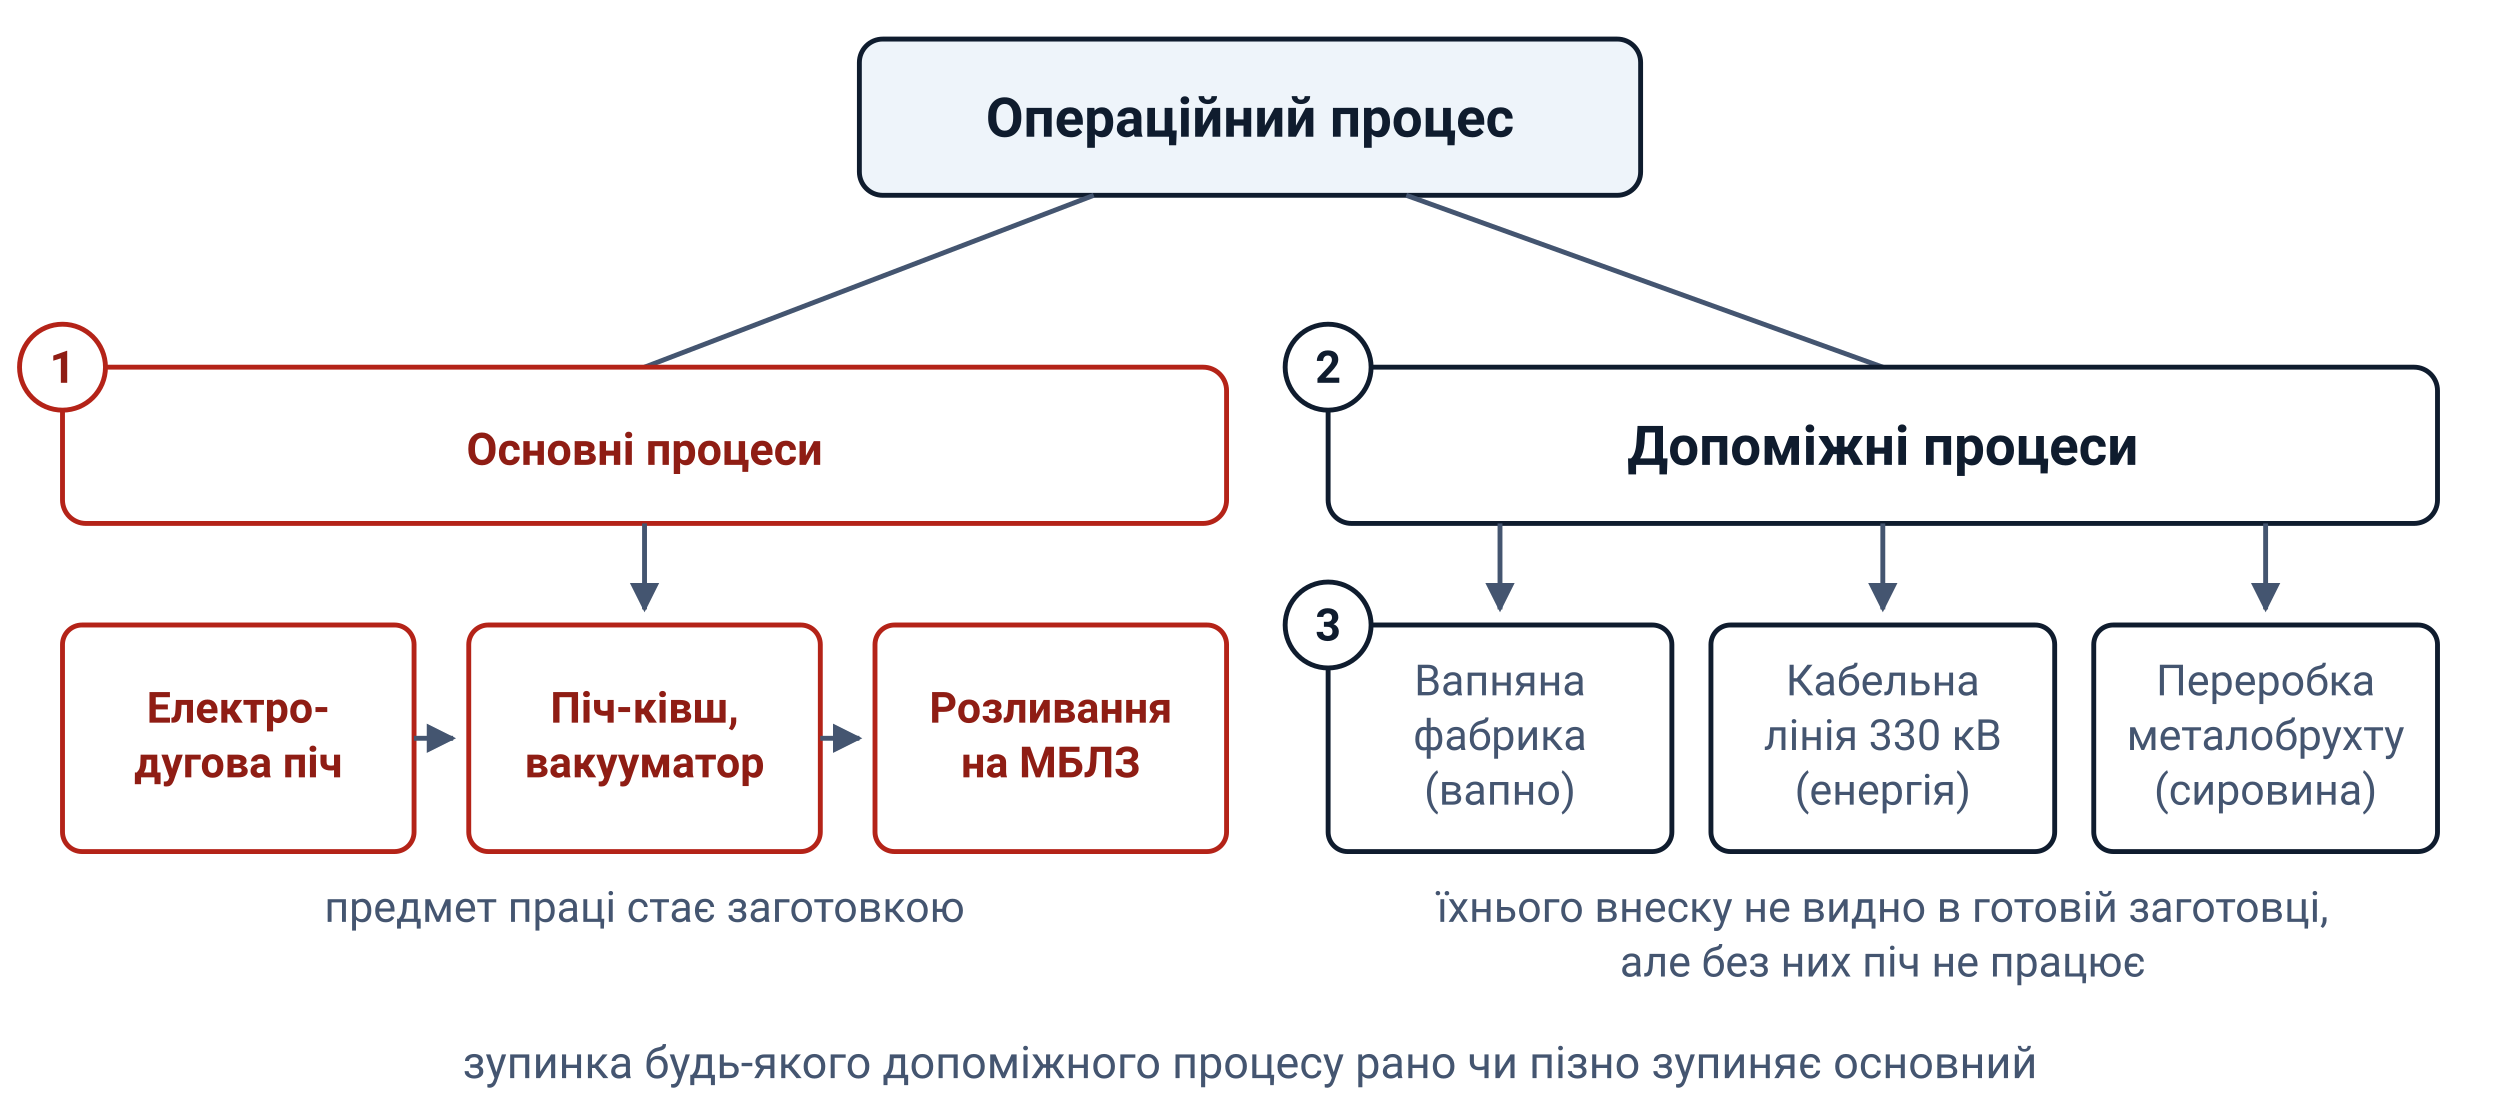
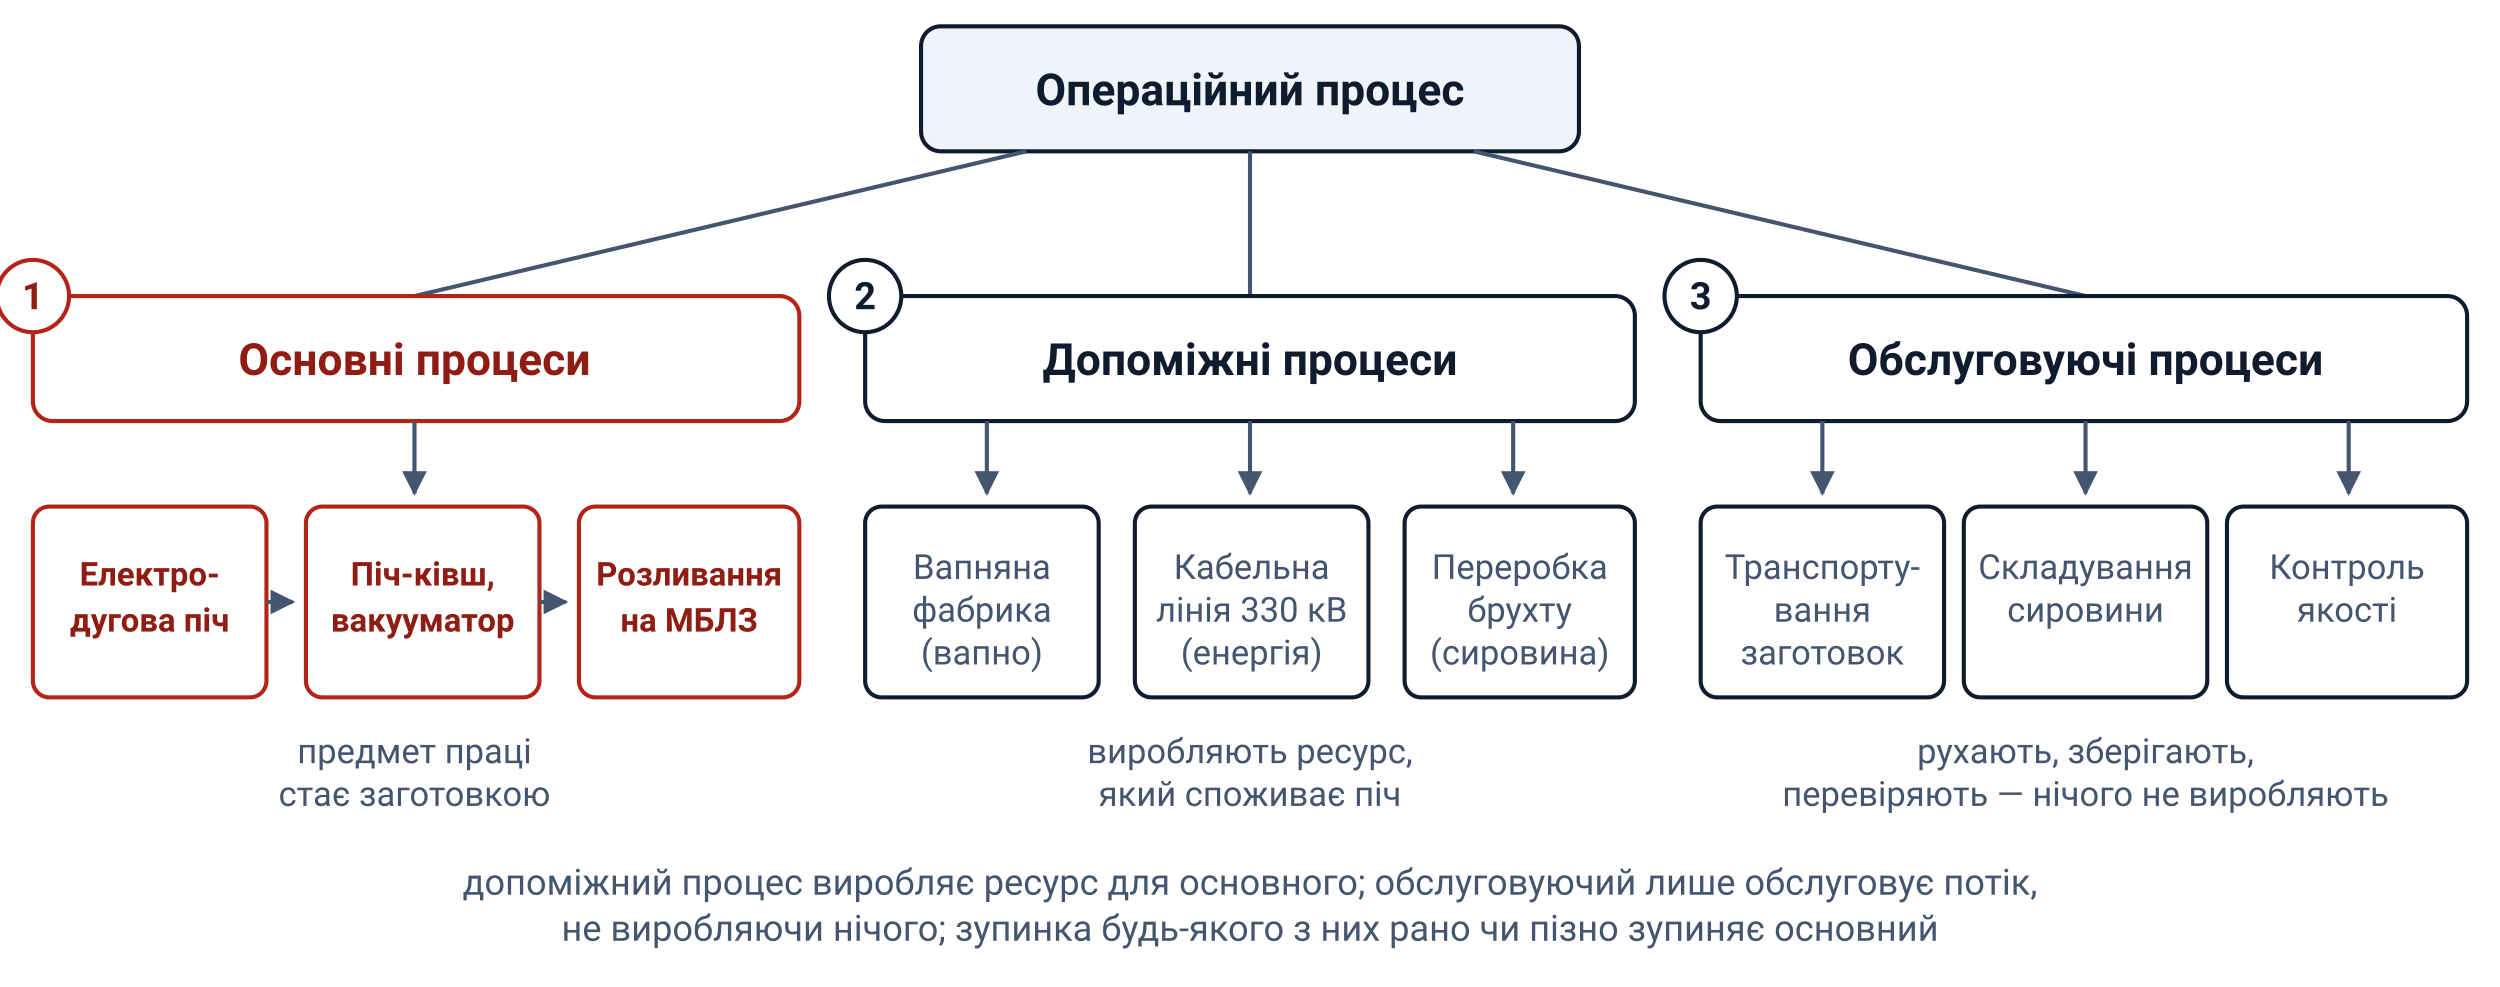
- <svg xmlns="http://www.w3.org/2000/svg" id="fig-t04-3" class="scheme" viewBox="0 0 640 284" role="img" aria-labelledby="fig-t04-3-title fig-t04-3-desc" font-family="system-ui, -apple-system, 'Segoe UI', Roboto, 'Helvetica Neue', Arial, sans-serif">
+ <svg xmlns="http://www.w3.org/2000/svg" id="fig-t04-3" class="scheme" viewBox="0 0 760 300" role="img" aria-labelledby="fig-t04-3-title fig-t04-3-desc" font-family="system-ui, -apple-system, 'Segoe UI', Roboto, 'Helvetica Neue', Arial, sans-serif">
  <style>
    #fig-t04-3 .box { fill: var(--surface, #ffffff); stroke: var(--ink, #0f1c2e); stroke-width: 1.25; }
    #fig-t04-3 .box-owner { fill: var(--surface-tint, #eef4fa); }
-     #fig-t04-3 .t { fill: var(--ink, #0f1c2e); font-size: 14px; font-weight: 650; }
-     #fig-t04-3 .s { fill: var(--ink-2, #445570); font-size: 11px; }
-     #fig-t04-3 .lbl { fill: var(--ink-2, #445570); font-size: 11.5px; }
+     #fig-t04-3 .t { fill: var(--ink, #0f1c2e); font-size: 13.5px; font-weight: 650; }
+     #fig-t04-3 .s { fill: var(--ink-2, #445570); font-size: 10.5px; }
+     #fig-t04-3 .lbl { fill: var(--ink-2, #445570); font-size: 11px; }
    #fig-t04-3 .arrow { stroke: var(--ink-2, #445570); stroke-width: 1.25; fill: none; }
    #fig-t04-3 .arrow-head { fill: var(--ink-2, #445570); }
    #fig-t04-3 .refc { fill: var(--surface, #ffffff); stroke: var(--ink, #0f1c2e); stroke-width: 1.25; }
    #fig-t04-3 .refn { fill: var(--ink, #0f1c2e); font-size: 11.5px; font-weight: 700; text-anchor: middle; }
    #fig-t04-3 .exam { stroke: var(--err, #b42318); }
-     #fig-t04-3 .exam-t { fill: var(--err-ink, #8f1d14); font-size: 11.5px; font-weight: 600; }
+     #fig-t04-3 .exam-t { fill: var(--err-ink, #8f1d14); font-size: 13.5px; font-weight: 650; }
    #fig-t04-3 .refc.exam { stroke: var(--err, #b42318); }
    #fig-t04-3 .refn.exam-n { fill: var(--err-ink, #8f1d14); }
-     #fig-t04-3 .exam-s { fill: var(--err-ink, #8f1d14); font-size: 11px; font-weight: 600; }
+     #fig-t04-3 .exam-s { fill: var(--err-ink, #8f1d14); font-size: 10px; font-weight: 600; }
  </style>
  <defs>
    <marker id="fig-t04-3-arr" viewBox="0 0 10 10" refX="9" refY="5" markerWidth="6" markerHeight="6" orient="auto-start-reverse">
      <path class="arrow-head" d="M0 0 10 5 0 10z" />
    </marker>
  </defs>
-   <rect class="box box-owner" x="220" y="10" width="200" height="40" rx="6" />
-   <text class="t" x="320" y="35" text-anchor="middle">Операційний процес</text>
-   <path class="arrow" d="M280 50 L165 94" />
-   <path class="arrow" d="M360 50 L482 94" />
-   <rect class="box exam" x="16" y="94" width="298" height="40" rx="6" />
-   <text class="exam-t" x="165" y="119" text-anchor="middle">Основні процеси</text>
-   <rect class="box" x="340" y="94" width="284" height="40" rx="6" />
-   <text class="t" x="482" y="119" text-anchor="middle">Допоміжні процеси</text>
-   <path class="arrow" marker-end="url(#fig-t04-3-arr)" d="M165 134 L165 156" />
-   <rect class="box exam" x="16" y="160" width="90" height="58" rx="5" />
-   <text class="exam-s" x="61" y="185" text-anchor="middle">Електро-</text>
-   <text class="exam-s" x="61" y="199" text-anchor="middle">дугова піч</text>
-   <path class="arrow" marker-end="url(#fig-t04-3-arr)" d="M106 189 L116 189" />
-   <rect class="box exam" x="120" y="160" width="90" height="58" rx="5" />
-   <text class="exam-s" x="165" y="185" text-anchor="middle">Піч-ківш,</text>
-   <text class="exam-s" x="165" y="199" text-anchor="middle">вакууматор</text>
-   <path class="arrow" marker-end="url(#fig-t04-3-arr)" d="M210 189 L220 189" />
-   <rect class="box exam" x="224" y="160" width="90" height="58" rx="5" />
-   <text class="exam-s" x="269" y="185" text-anchor="middle">Розливання</text>
-   <text class="exam-s" x="269" y="199" text-anchor="middle">на МБЛЗ</text>
-   <text class="s" x="165" y="236" text-anchor="middle">предмет праці стає заготовкою</text>
-   <path class="arrow" marker-end="url(#fig-t04-3-arr)" d="M384 134 L384 156" />
-   <path class="arrow" marker-end="url(#fig-t04-3-arr)" d="M482 134 L482 156" />
-   <path class="arrow" marker-end="url(#fig-t04-3-arr)" d="M580 134 L580 156" />
-   <rect class="box" x="340" y="160" width="88" height="58" rx="5" />
-   <text class="s" x="384" y="178" text-anchor="middle">Вапняна</text>
-   <text class="s" x="384" y="192" text-anchor="middle">фабрика</text>
-   <text class="s" x="384" y="206" text-anchor="middle">(вапно)</text>
-   <rect class="box" x="438" y="160" width="88" height="58" rx="5" />
-   <text class="s" x="482" y="178" text-anchor="middle">Кабельна</text>
-   <text class="s" x="482" y="192" text-anchor="middle">лінія 330 кВ</text>
-   <text class="s" x="482" y="206" text-anchor="middle">(енергія)</text>
-   <rect class="box" x="536" y="160" width="88" height="58" rx="5" />
-   <text class="s" x="580" y="178" text-anchor="middle">Переробка</text>
-   <text class="s" x="580" y="192" text-anchor="middle">металобрухту</text>
-   <text class="s" x="580" y="206" text-anchor="middle">(сировина)</text>
-   <text class="s" x="482" y="236" text-anchor="middle">їхнього внеску не видно в готовій заготовці,</text>
-   <text class="s" x="482" y="250" text-anchor="middle">але без них піч не працює</text>
-   <text class="lbl" x="320" y="276" text-anchor="middle">зупинка будь-якого допоміжного процесу рано чи пізно зупиняє основний</text>
-   <circle class="refc exam" cx="16" cy="94" r="11" />
-   <text class="refn exam-n" x="16" y="98">1</text>
-   <circle class="refc" cx="340" cy="94" r="11" />
-   <text class="refn" x="340" y="98">2</text>
-   <circle class="refc" cx="340" cy="160" r="11" />
-   <text class="refn" x="340" y="164">3</text>
+   <rect class="box box-owner" x="280" y="8" width="200" height="38" rx="6" />
+   <text class="t" x="380" y="32" text-anchor="middle">Операційний процес</text>
+   <path class="arrow" d="M312 46 L126 90" />
+   <path class="arrow" d="M380 46 L380 90" />
+   <path class="arrow" d="M448 46 L634 90" />
+   <rect class="box exam" x="10" y="90" width="233" height="38" rx="6" />
+   <text class="exam-t" x="126" y="114" text-anchor="middle">Основні процеси</text>
+   <rect class="box" x="263" y="90" width="234" height="38" rx="6" />
+   <text class="t" x="380" y="114" text-anchor="middle">Допоміжні процеси</text>
+   <rect class="box" x="517" y="90" width="233" height="38" rx="6" />
+   <text class="t" x="634" y="114" text-anchor="middle">Обслуговуючі процеси</text>
+   <path class="arrow" marker-end="url(#fig-t04-3-arr)" d="M126 128 L126 150" />
+   <rect class="box exam" x="10" y="154" width="71" height="58" rx="5" />
+   <text class="exam-s" x="45.5" y="178" text-anchor="middle">Електро-</text>
+   <text class="exam-s" x="45.5" y="192" text-anchor="middle">дугова піч</text>
+   <path class="arrow" marker-end="url(#fig-t04-3-arr)" d="M81 183 L89 183" />
+   <rect class="box exam" x="93" y="154" width="71" height="58" rx="5" />
+   <text class="exam-s" x="128.5" y="178" text-anchor="middle">Піч-ківш,</text>
+   <text class="exam-s" x="128.5" y="192" text-anchor="middle">вакууматор</text>
+   <path class="arrow" marker-end="url(#fig-t04-3-arr)" d="M164 183 L172 183" />
+   <rect class="box exam" x="176" y="154" width="67" height="58" rx="5" />
+   <text class="exam-s" x="209.5" y="178" text-anchor="middle">Розливання</text>
+   <text class="exam-s" x="209.5" y="192" text-anchor="middle">на МБЛЗ</text>
+   <text class="s" x="126" y="232" text-anchor="middle">предмет праці</text>
+   <text class="s" x="126" y="245" text-anchor="middle">стає заготовкою</text>
+   <path class="arrow" marker-end="url(#fig-t04-3-arr)" d="M300 128 L300 150" />
+   <path class="arrow" marker-end="url(#fig-t04-3-arr)" d="M380 128 L380 150" />
+   <path class="arrow" marker-end="url(#fig-t04-3-arr)" d="M460 128 L460 150" />
+   <rect class="box" x="263" y="154" width="71" height="58" rx="5" />
+   <text class="s" x="298.5" y="176" text-anchor="middle">Вапняна</text>
+   <text class="s" x="298.5" y="189" text-anchor="middle">фабрика</text>
+   <text class="s" x="298.5" y="202" text-anchor="middle">(вапно)</text>
+   <rect class="box" x="345" y="154" width="71" height="58" rx="5" />
+   <text class="s" x="380.5" y="176" text-anchor="middle">Кабельна</text>
+   <text class="s" x="380.5" y="189" text-anchor="middle">лінія 330 кВ</text>
+   <text class="s" x="380.5" y="202" text-anchor="middle">(енергія)</text>
+   <rect class="box" x="427" y="154" width="70" height="58" rx="5" />
+   <text class="s" x="462" y="176" text-anchor="middle">Переробка</text>
+   <text class="s" x="462" y="189" text-anchor="middle">брухту</text>
+   <text class="s" x="462" y="202" text-anchor="middle">(сировина)</text>
+   <text class="s" x="380" y="232" text-anchor="middle">виробляють ресурс,</text>
+   <text class="s" x="380" y="245" text-anchor="middle">який споживає піч</text>
+   <path class="arrow" marker-end="url(#fig-t04-3-arr)" d="M554 128 L554 150" />
+   <path class="arrow" marker-end="url(#fig-t04-3-arr)" d="M634 128 L634 150" />
+   <path class="arrow" marker-end="url(#fig-t04-3-arr)" d="M714 128 L714 150" />
+   <rect class="box" x="517" y="154" width="74" height="58" rx="5" />
+   <text class="s" x="554" y="176" text-anchor="middle">Транспорту-</text>
+   <text class="s" x="554" y="189" text-anchor="middle">вання</text>
+   <text class="s" x="554" y="202" text-anchor="middle">заготовок</text>
+   <rect class="box" x="597" y="154" width="74" height="58" rx="5" />
+   <text class="s" x="634" y="176" text-anchor="middle">Складування</text>
+   <text class="s" x="634" y="189" text-anchor="middle">сировини</text>
+   <rect class="box" x="677" y="154" width="73" height="58" rx="5" />
+   <text class="s" x="713.5" y="176" text-anchor="middle">Контроль</text>
+   <text class="s" x="713.5" y="189" text-anchor="middle">якості</text>
+   <text class="s" x="634" y="232" text-anchor="middle">рухають, зберігають,</text>
+   <text class="s" x="634" y="245" text-anchor="middle">перевіряють — нічого не виробляють</text>
+   <text class="lbl" x="380" y="272" text-anchor="middle">допоміжний процес виробляє ресурс для основного; обслуговуючий лише обслуговує потік,</text>
+   <text class="lbl" x="380" y="286" text-anchor="middle">не виробляючи нічого; зупинка будь-якого з них рано чи пізно зупиняє основний</text>
+   <circle class="refc exam" cx="10" cy="90" r="11" />
+   <text class="refn exam-n" x="10" y="94">1</text>
+   <circle class="refc" cx="263" cy="90" r="11" />
+   <text class="refn" x="263" y="94">2</text>
+   <circle class="refc" cx="517" cy="90" r="11" />
+   <text class="refn" x="517" y="94">3</text>
</svg>
